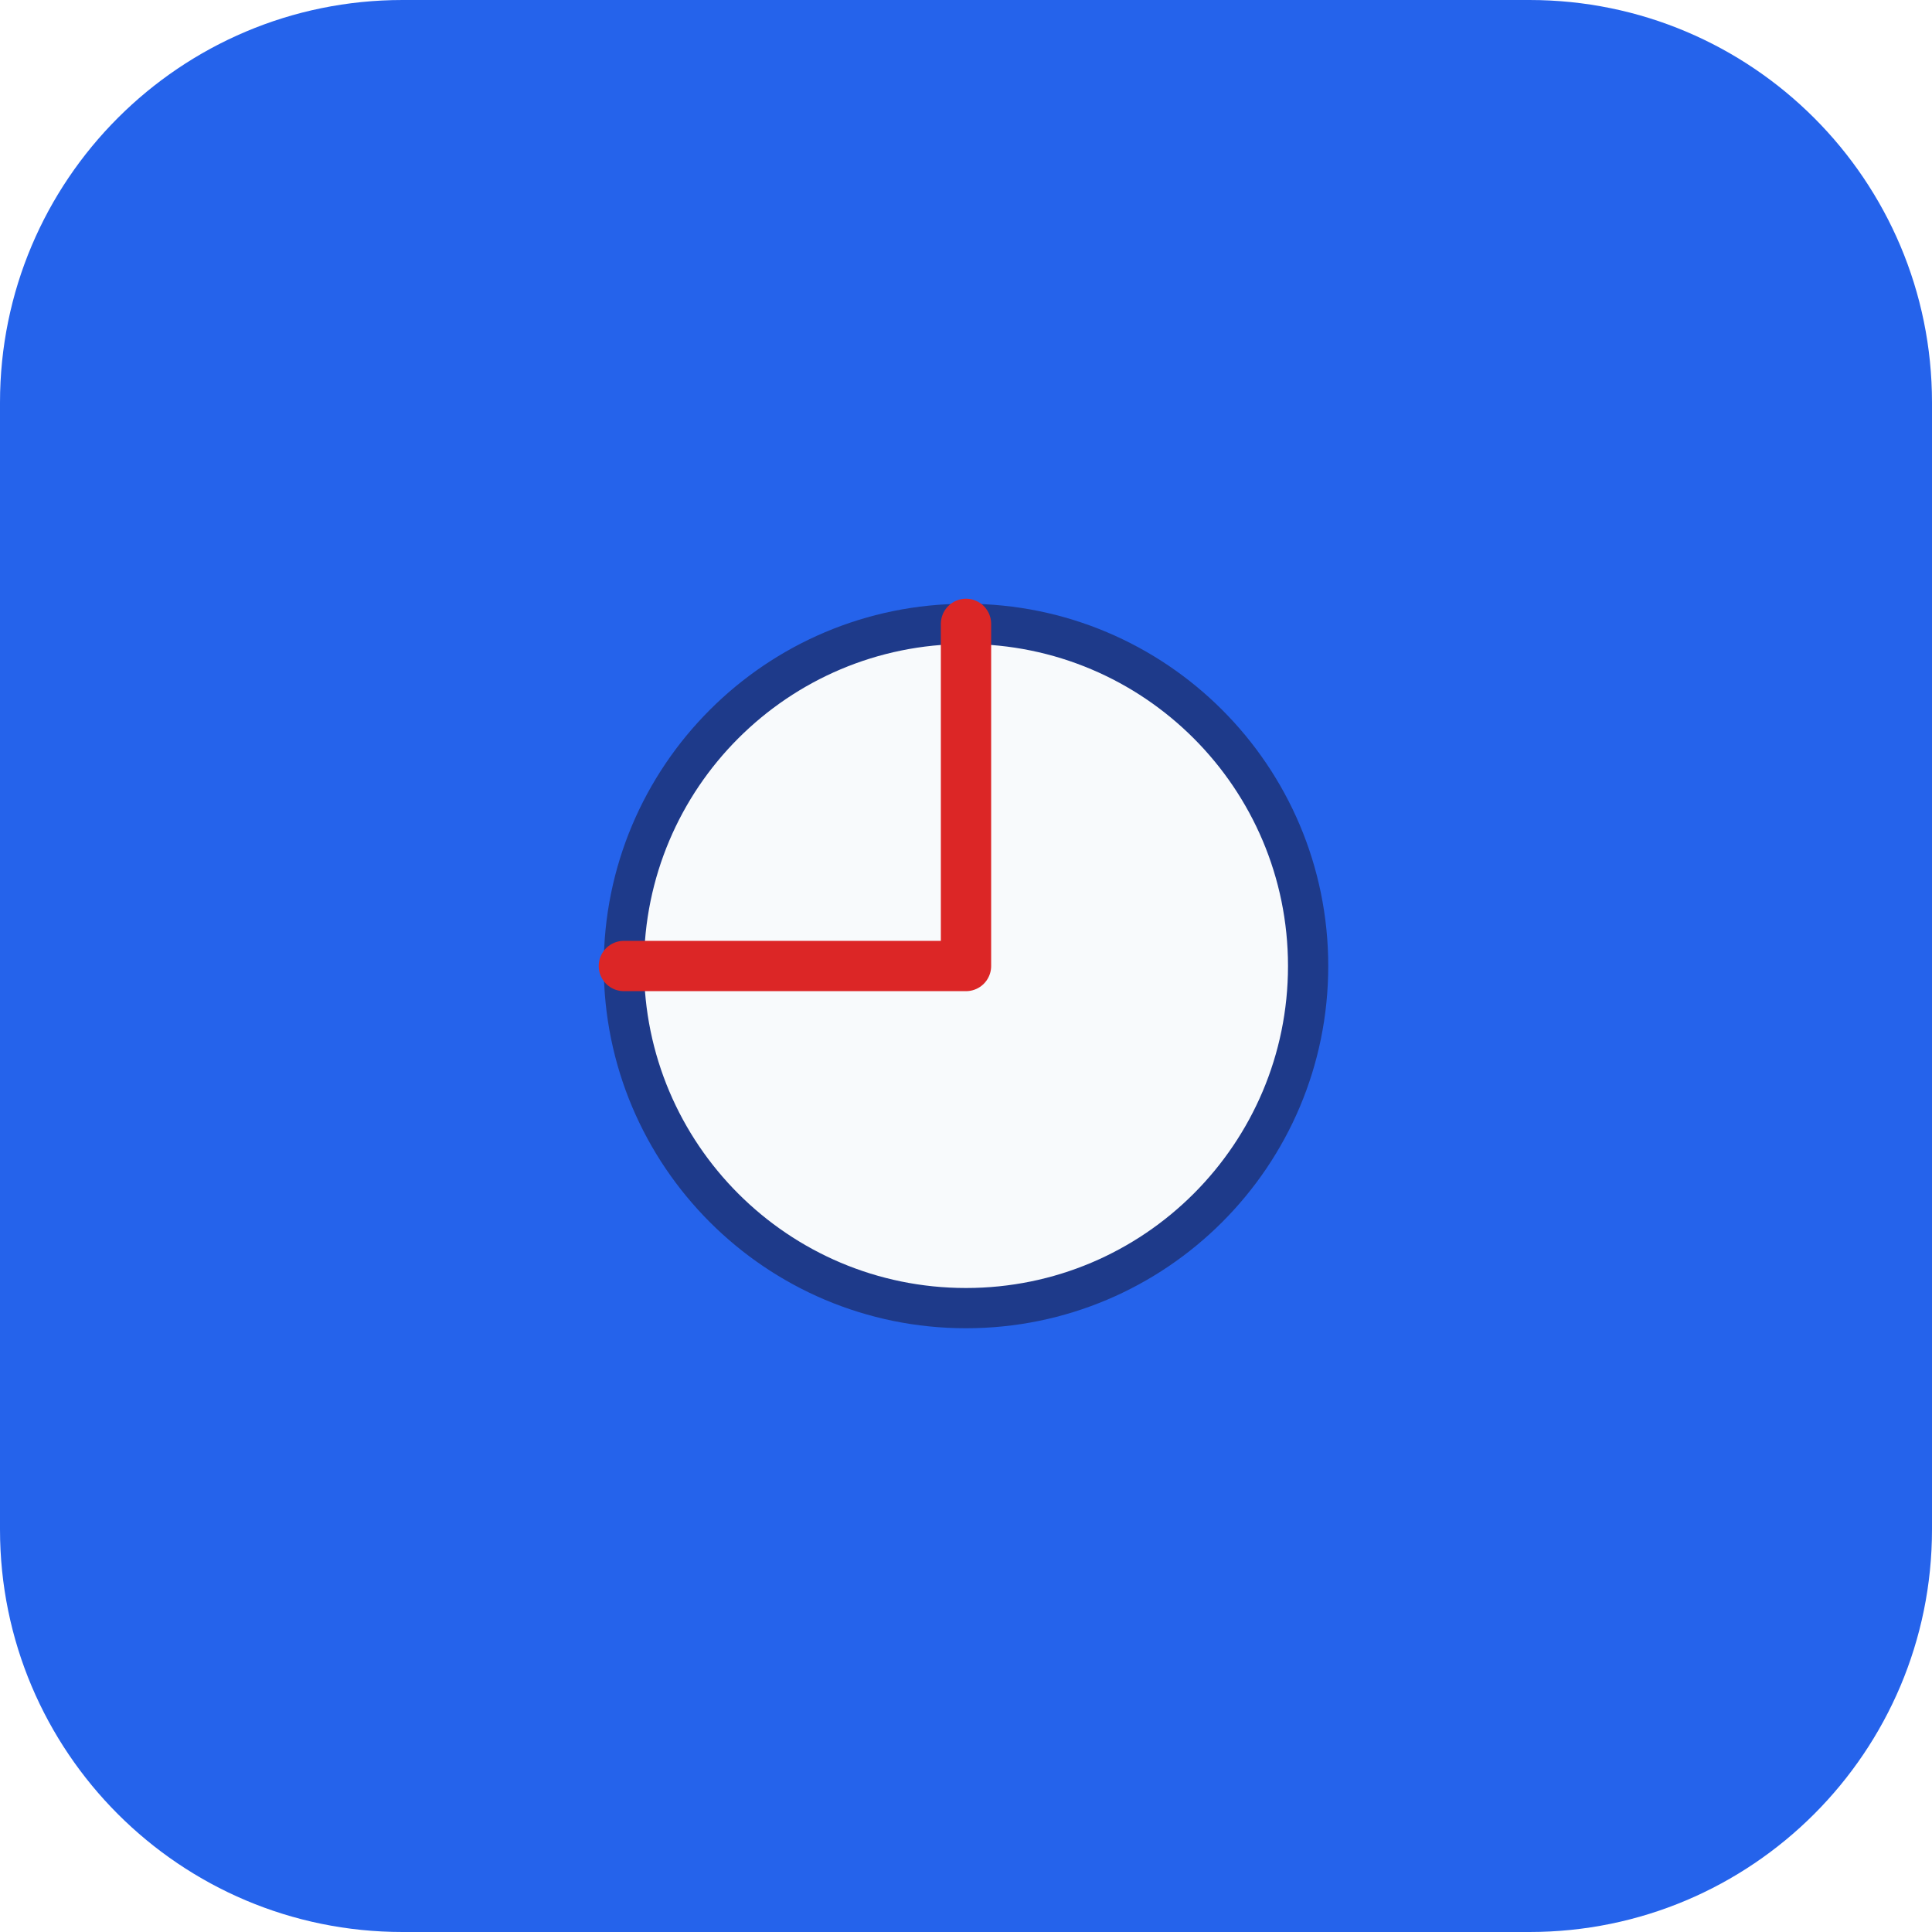
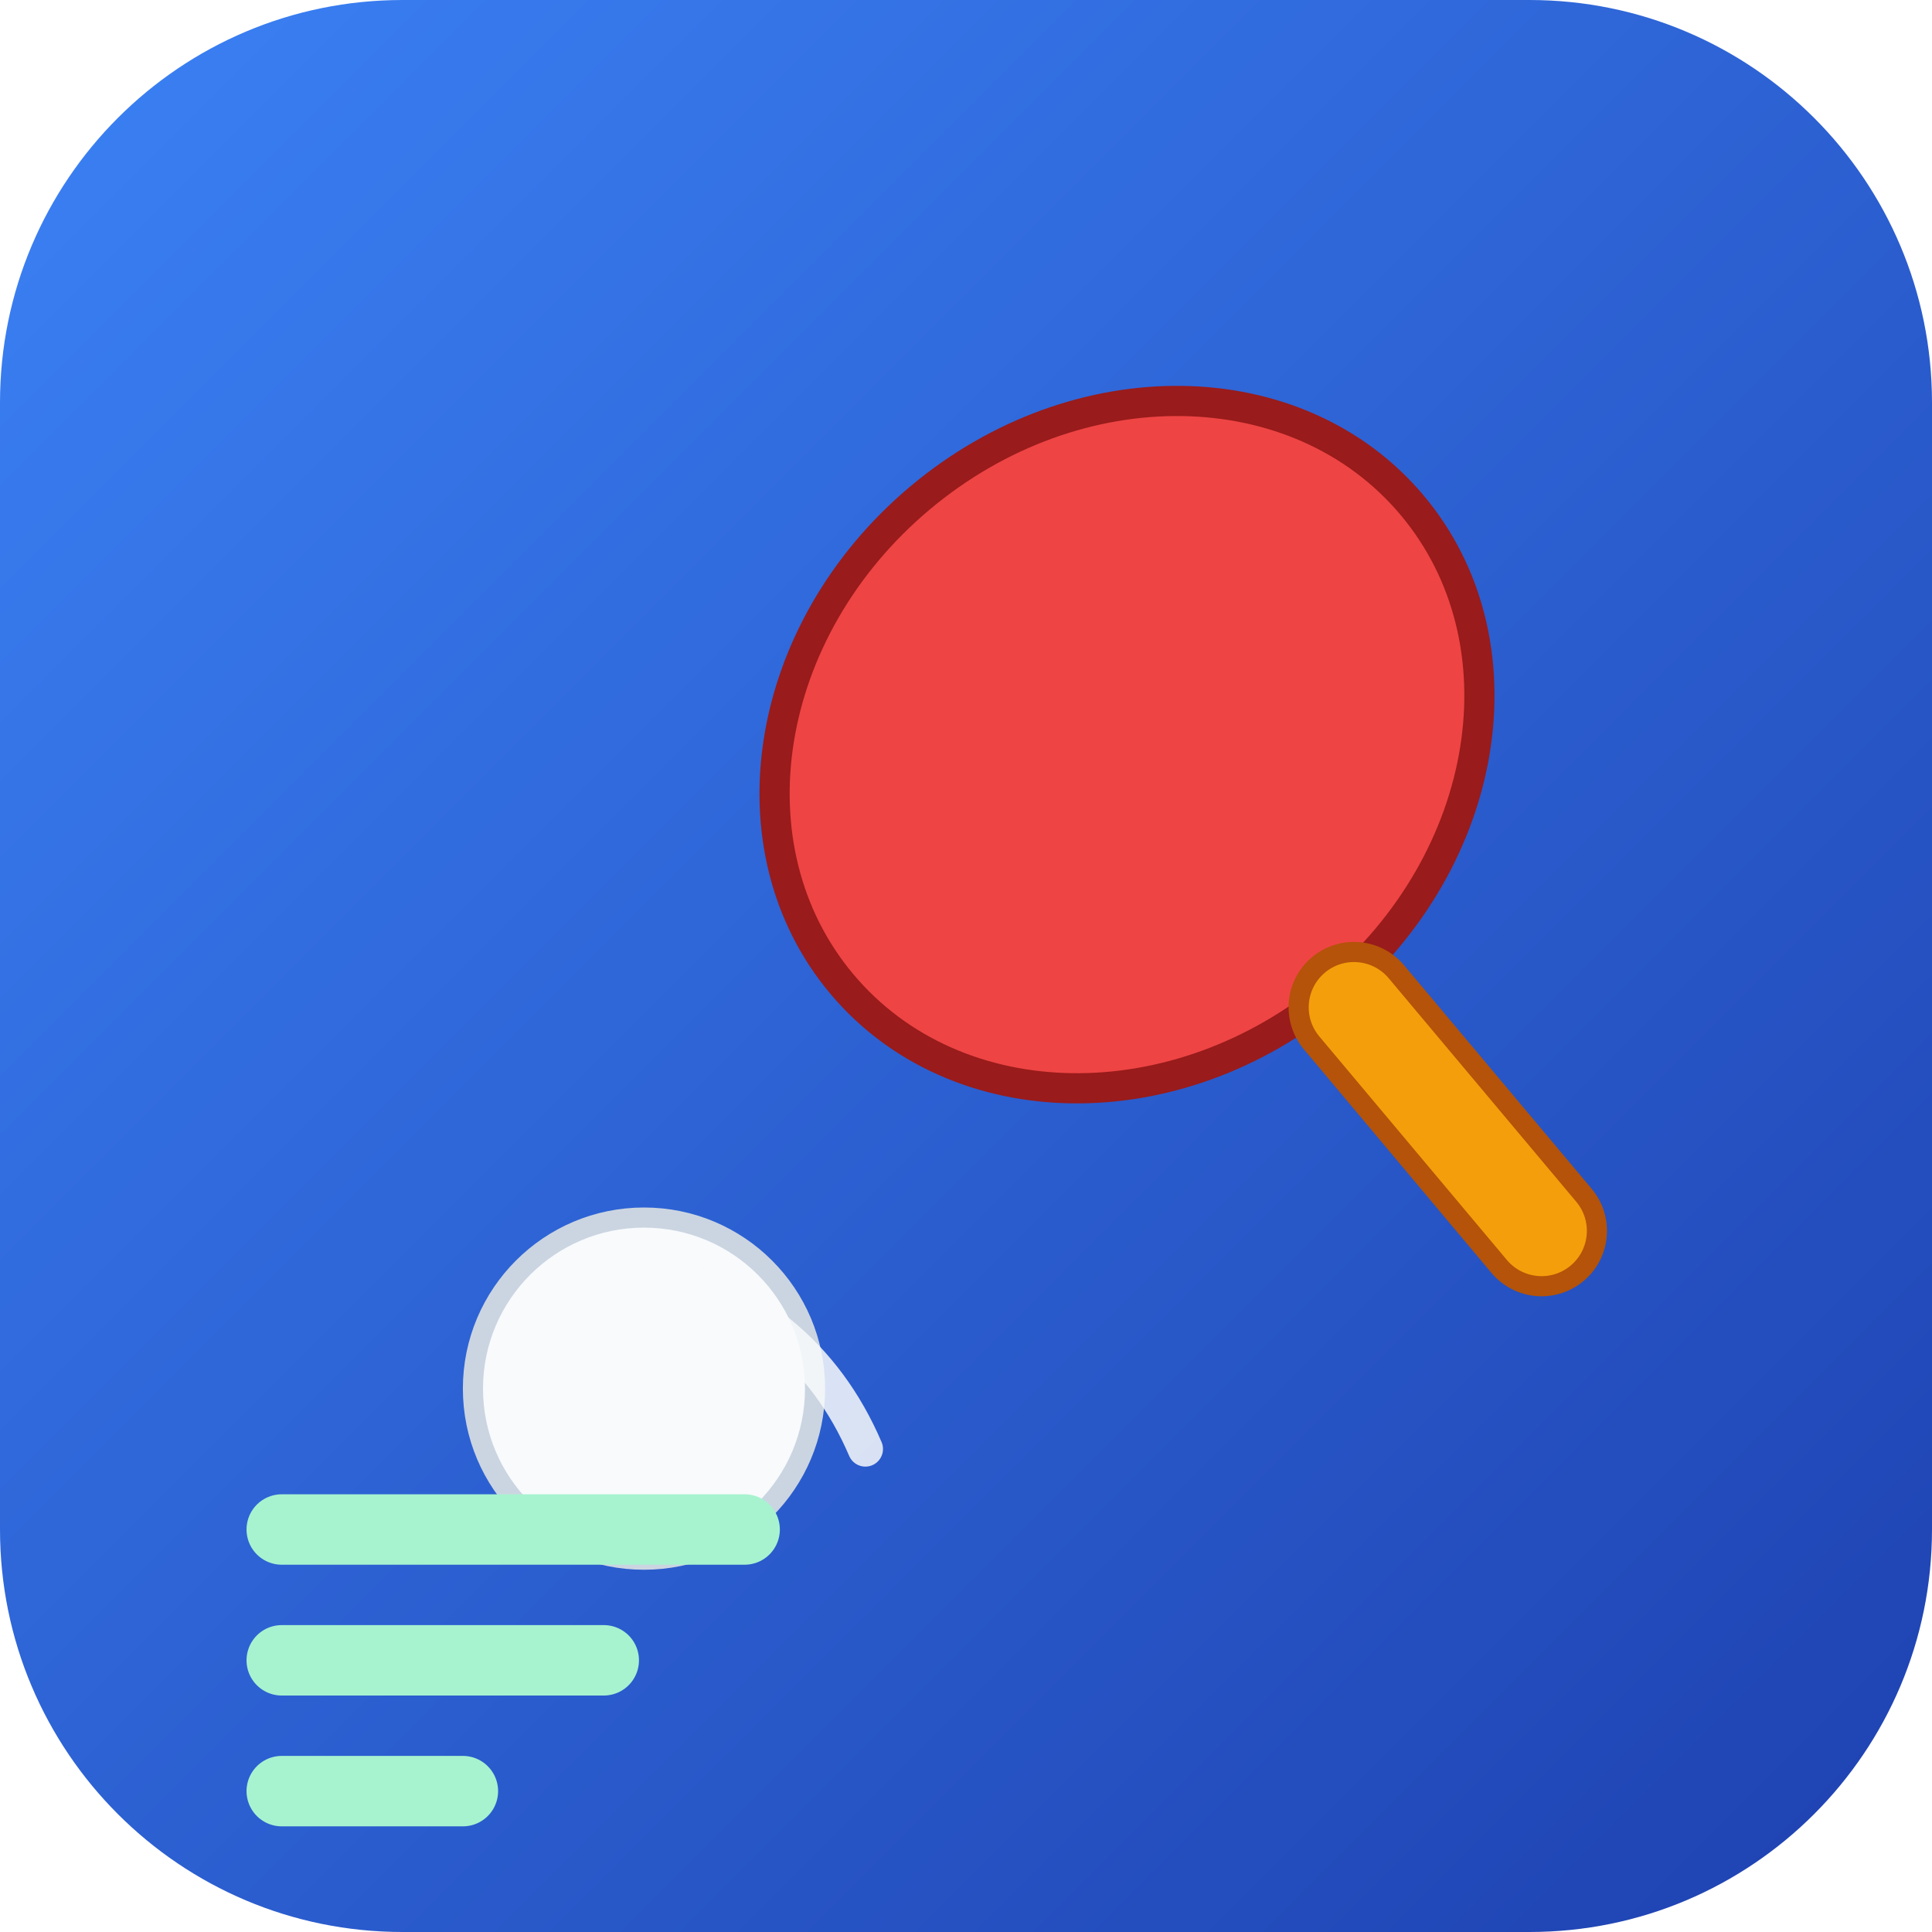
<svg xmlns="http://www.w3.org/2000/svg" viewBox="0 0 192 192" width="192" height="192">
-   <rect width="192" height="192" rx="40" fill="#2563EB" />
-   <circle cx="96" cy="96" r="34" fill="#F8FAFC" />
-   <circle cx="96" cy="96" r="34" fill="none" stroke="#1E3A8A" stroke-width="4" />
-   <line x1="96" y1="96" x2="96" y2="96" stroke="#1E3A8A" stroke-width="3" />
-   <path d="M96 62 v34 M96 96 h-34" stroke="#DC2626" stroke-width="5" stroke-linecap="round" />
+   <defs>
+     <linearGradient id="bg" x1="0" y1="0" x2="1" y2="1">
+       <stop offset="0" stop-color="#3B82F6" />
+       <stop offset="1" stop-color="#1E40AF" />
+     </linearGradient>
+   </defs>
+   <rect width="192" height="192" rx="40" fill="url(#bg)" />
+   <g transform="rotate(-40 112 74)">
+     <ellipse cx="112" cy="74" rx="37" ry="32" fill="#EF4444" />
+     <ellipse cx="112" cy="74" rx="37" ry="32" fill="none" stroke="#991B1B" stroke-width="3" />
+     <rect x="107" y="103" width="11" height="40" rx="5.5" fill="#F59E0B" />
+     <rect x="107" y="103" width="11" height="40" rx="5.5" fill="none" stroke="#B45309" stroke-width="2" />
+   </g>
+   <circle cx="64" cy="138" r="17" fill="#F8FAFC" />
+   <circle cx="64" cy="138" r="17" fill="none" stroke="#CBD5E1" stroke-width="2" />
+   <path d="M86 144 Q80 130 64 126" fill="none" stroke="#F8FAFC" stroke-width="3.5" stroke-linecap="round" opacity="0.85" />
+   <path d="M28 152 h46" stroke="#A7F3D0" stroke-width="7" stroke-linecap="round" />
+   <path d="M28 165 h32" stroke="#A7F3D0" stroke-width="7" stroke-linecap="round" />
+   <path d="M28 178 h18" stroke="#A7F3D0" stroke-width="7" stroke-linecap="round" />
</svg>
